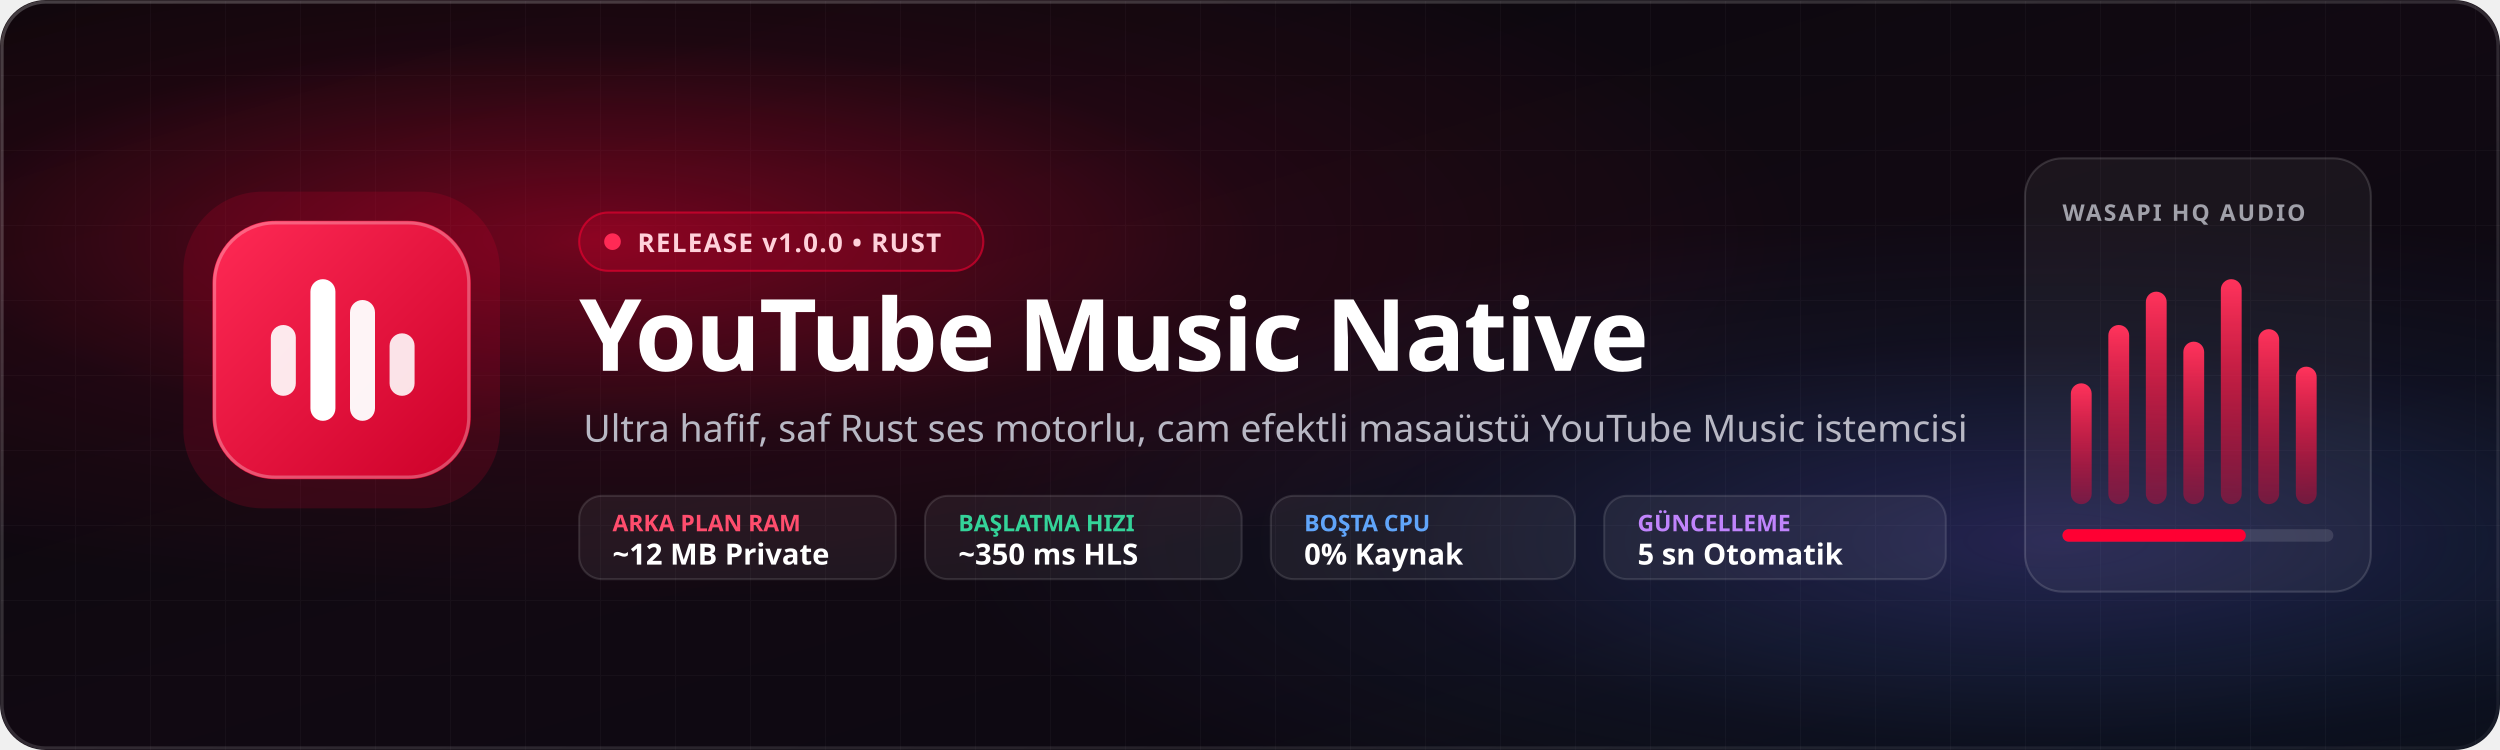
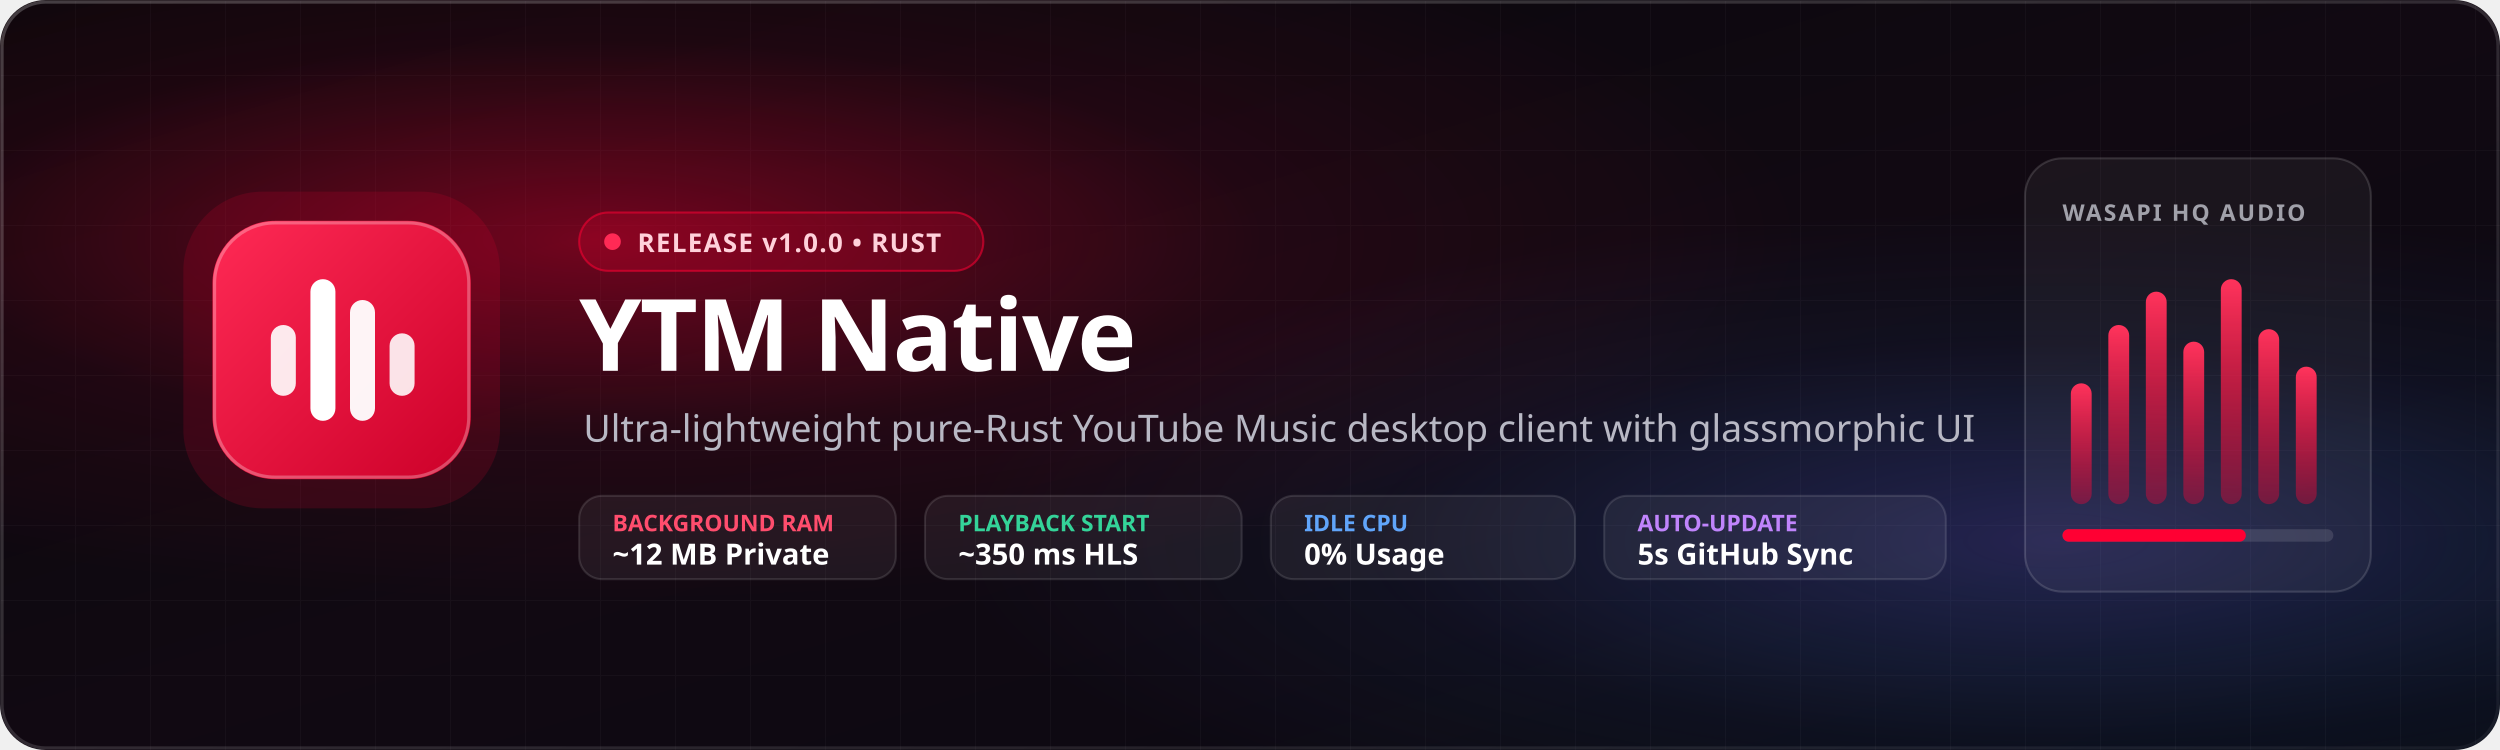
- <svg xmlns="http://www.w3.org/2000/svg" viewBox="0 0 1200 360" width="1200" height="360" role="img" aria-label="YouTube Music Native v1.0.0 Hero Banner">
+ <svg xmlns="http://www.w3.org/2000/svg" viewBox="0 0 1200 360" width="1200" height="360" role="img" aria-label="YTM Native v1.0.0 Hero Banner">
  <defs>
    <linearGradient id="bg" x1="0%" y1="0%" x2="100%" y2="100%">
      <stop offset="0%" stop-color="#07070b" />
      <stop offset="50%" stop-color="#110912" />
      <stop offset="100%" stop-color="#090a12" />
    </linearGradient>
    <radialGradient id="glowRed" cx="24%" cy="32%" r="48%">
      <stop offset="0%" stop-color="#FF0033" stop-opacity="0.42" />
      <stop offset="55%" stop-color="#FF0033" stop-opacity="0.08" />
      <stop offset="100%" stop-color="#FF0033" stop-opacity="0" />
    </radialGradient>
    <radialGradient id="glowBlue" cx="82%" cy="72%" r="44%">
      <stop offset="0%" stop-color="#6366F1" stop-opacity="0.28" />
      <stop offset="60%" stop-color="#3B82F6" stop-opacity="0.06" />
      <stop offset="100%" stop-color="#3B82F6" stop-opacity="0" />
    </radialGradient>
    <linearGradient id="redGrad" x1="0%" y1="0%" x2="100%" y2="100%">
      <stop offset="0%" stop-color="#FF2A55" />
      <stop offset="100%" stop-color="#CC0029" />
    </linearGradient>
    <linearGradient id="glassStroke" x1="0%" y1="0%" x2="100%" y2="100%">
      <stop offset="0%" stop-color="#FFFFFF" stop-opacity="0.22" />
      <stop offset="100%" stop-color="#FFFFFF" stop-opacity="0.05" />
    </linearGradient>
    <linearGradient id="waveGrad" x1="0%" y1="0%" x2="0%" y2="100%">
      <stop offset="0%" stop-color="#FF335C" />
      <stop offset="100%" stop-color="#FF0033" stop-opacity="0.35" />
    </linearGradient>
    <pattern id="grid" width="36" height="36" patternUnits="userSpaceOnUse">
      <path d="M 36 0 L 0 0 0 36" fill="none" stroke="#FFFFFF" stroke-opacity="0.03" stroke-width="1" />
    </pattern>
  </defs>
  <rect width="1200" height="360" rx="22" fill="url(#bg)" />
  <rect width="1200" height="360" rx="22" fill="url(#grid)" />
  <rect width="1200" height="360" rx="22" fill="url(#glowRed)" />
  <rect width="1200" height="360" rx="22" fill="url(#glowBlue)" />
  <rect x="1" y="1" width="1198" height="358" rx="21" fill="none" stroke="url(#glassStroke)" stroke-width="1.5" />
  <g transform="translate(88, 92)">
    <rect x="0" y="0" width="152" height="152" rx="38" fill="#FF0033" fill-opacity="0.14" />
    <rect x="14" y="14" width="124" height="124" rx="30" fill="url(#redGrad)" />
    <rect x="15" y="15" width="122" height="122" rx="29" fill="none" stroke="#FFFFFF" stroke-opacity="0.28" stroke-width="1.5" />
    <rect x="42" y="64" width="12" height="34" rx="6" fill="#FFFFFF" fill-opacity="0.9" />
    <rect x="61" y="42" width="12" height="68" rx="6" fill="#FFFFFF" />
    <rect x="80" y="52" width="12" height="58" rx="6" fill="#FFFFFF" fill-opacity="0.95" />
    <rect x="99" y="68" width="12" height="30" rx="6" fill="#FFFFFF" fill-opacity="0.88" />
  </g>
  <g transform="translate(278, 102)">
    <rect x="0" y="0" width="194" height="28" rx="14" fill="#FF0033" fill-opacity="0.18" stroke="#FF0033" stroke-opacity="0.55" stroke-width="1" />
    <circle cx="16" cy="14" r="4" fill="#FF2A55" />
    <text x="28" y="19" fill="#FFD1DA" font-family="Segoe UI, -apple-system, BlinkMacSystemFont, sans-serif" font-size="12.5" font-weight="700" letter-spacing="0.6">RELEASE v1.0.0 • RUST</text>
-     <text x="0" y="76" fill="#FFFFFF" font-family="Segoe UI, -apple-system, BlinkMacSystemFont, sans-serif" font-size="48" font-weight="800" letter-spacing="-0.8">YouTube Music Native</text>
-     <text x="2" y="110" fill="#B8B8C4" font-family="Segoe UI, -apple-system, BlinkMacSystemFont, sans-serif" font-size="18" font-weight="400">Ultra hafif, saf Rust ses motorlu, cam efektli masaüstü YouTube Music istemcisi</text>
+     <text x="0" y="76" fill="#FFFFFF" font-family="Segoe UI, -apple-system, BlinkMacSystemFont, sans-serif" font-size="48" font-weight="800" letter-spacing="-0.8">YTM Native</text>
+     <text x="2" y="110" fill="#B8B8C4" font-family="Segoe UI, -apple-system, BlinkMacSystemFont, sans-serif" font-size="18" font-weight="400">Ultra-lightweight pure-Rust YouTube Music desktop client with glassmorphic UI</text>
    <g transform="translate(0, 136)">
      <rect x="0" y="0" width="152" height="40" rx="11" fill="#FFFFFF" fill-opacity="0.06" stroke="#FFFFFF" stroke-opacity="0.12" />
-       <text x="16" y="17" fill="#FF4D6D" font-family="Segoe UI, sans-serif" font-size="11" font-weight="700">ARKA PLAN RAM</text>
+       <text x="16" y="17" fill="#FF4D6D" font-family="Segoe UI, sans-serif" font-size="11" font-weight="700">BACKGROUND RAM</text>
      <text x="16" y="33" fill="#FFFFFF" font-family="Segoe UI, sans-serif" font-size="14" font-weight="700">~12 MB Private</text>
      <rect x="166" y="0" width="152" height="40" rx="11" fill="#FFFFFF" fill-opacity="0.06" stroke="#FFFFFF" stroke-opacity="0.12" />
-       <text x="182" y="17" fill="#34D399" font-family="Segoe UI, sans-serif" font-size="11" font-weight="700">BAŞLATMA HIZI</text>
+       <text x="182" y="17" fill="#34D399" font-family="Segoe UI, sans-serif" font-size="11" font-weight="700">PLAYBACK START</text>
      <text x="182" y="33" fill="#FFFFFF" font-family="Segoe UI, sans-serif" font-size="14" font-weight="700">~350 ms HLS</text>
      <rect x="332" y="0" width="146" height="40" rx="11" fill="#FFFFFF" fill-opacity="0.06" stroke="#FFFFFF" stroke-opacity="0.12" />
-       <text x="348" y="17" fill="#60A5FA" font-family="Segoe UI, sans-serif" font-size="11" font-weight="700">BOŞTA CPU</text>
-       <text x="348" y="33" fill="#FFFFFF" font-family="Segoe UI, sans-serif" font-size="14" font-weight="700">0% Kaynak</text>
+       <text x="348" y="17" fill="#60A5FA" font-family="Segoe UI, sans-serif" font-size="11" font-weight="700">IDLE CPU</text>
+       <text x="348" y="33" fill="#FFFFFF" font-family="Segoe UI, sans-serif" font-size="14" font-weight="700">0% Usage</text>
      <rect x="492" y="0" width="164" height="40" rx="11" fill="#FFFFFF" fill-opacity="0.06" stroke="#FFFFFF" stroke-opacity="0.12" />
-       <text x="508" y="17" fill="#C084FC" font-family="Segoe UI, sans-serif" font-size="11" font-weight="700">GÜNCELLEME</text>
-       <text x="508" y="33" fill="#FFFFFF" font-family="Segoe UI, sans-serif" font-size="14" font-weight="700">5 sn Otomatik</text>
+       <text x="508" y="17" fill="#C084FC" font-family="Segoe UI, sans-serif" font-size="11" font-weight="700">AUTO-UPDATE</text>
+       <text x="508" y="33" fill="#FFFFFF" font-family="Segoe UI, sans-serif" font-size="14" font-weight="700">5s GitHub Sync</text>
    </g>
  </g>
  <g transform="translate(972, 76)">
    <rect x="0" y="0" width="166" height="208" rx="18" fill="#FFFFFF" fill-opacity="0.05" stroke="#FFFFFF" stroke-opacity="0.14" />
    <text x="18" y="30" fill="#A1A1AA" font-family="Segoe UI, sans-serif" font-size="11" font-weight="700" letter-spacing="1">WASAPI HQ AUDIO</text>
    <g transform="translate(22, 54)">
      <rect x="0" y="54" width="10" height="58" rx="5" fill="url(#waveGrad)" />
      <rect x="18" y="26" width="10" height="86" rx="5" fill="url(#waveGrad)" />
      <rect x="36" y="10" width="10" height="102" rx="5" fill="url(#waveGrad)" />
      <rect x="54" y="34" width="10" height="78" rx="5" fill="url(#waveGrad)" />
      <rect x="72" y="4" width="10" height="108" rx="5" fill="url(#waveGrad)" />
      <rect x="90" y="28" width="10" height="84" rx="5" fill="url(#waveGrad)" />
      <rect x="108" y="46" width="10" height="66" rx="5" fill="url(#waveGrad)" />
    </g>
    <rect x="18" y="178" width="130" height="6" rx="3" fill="#FFFFFF" fill-opacity="0.12" />
    <rect x="18" y="178" width="88" height="6" rx="3" fill="#FF0033" />
  </g>
</svg>
